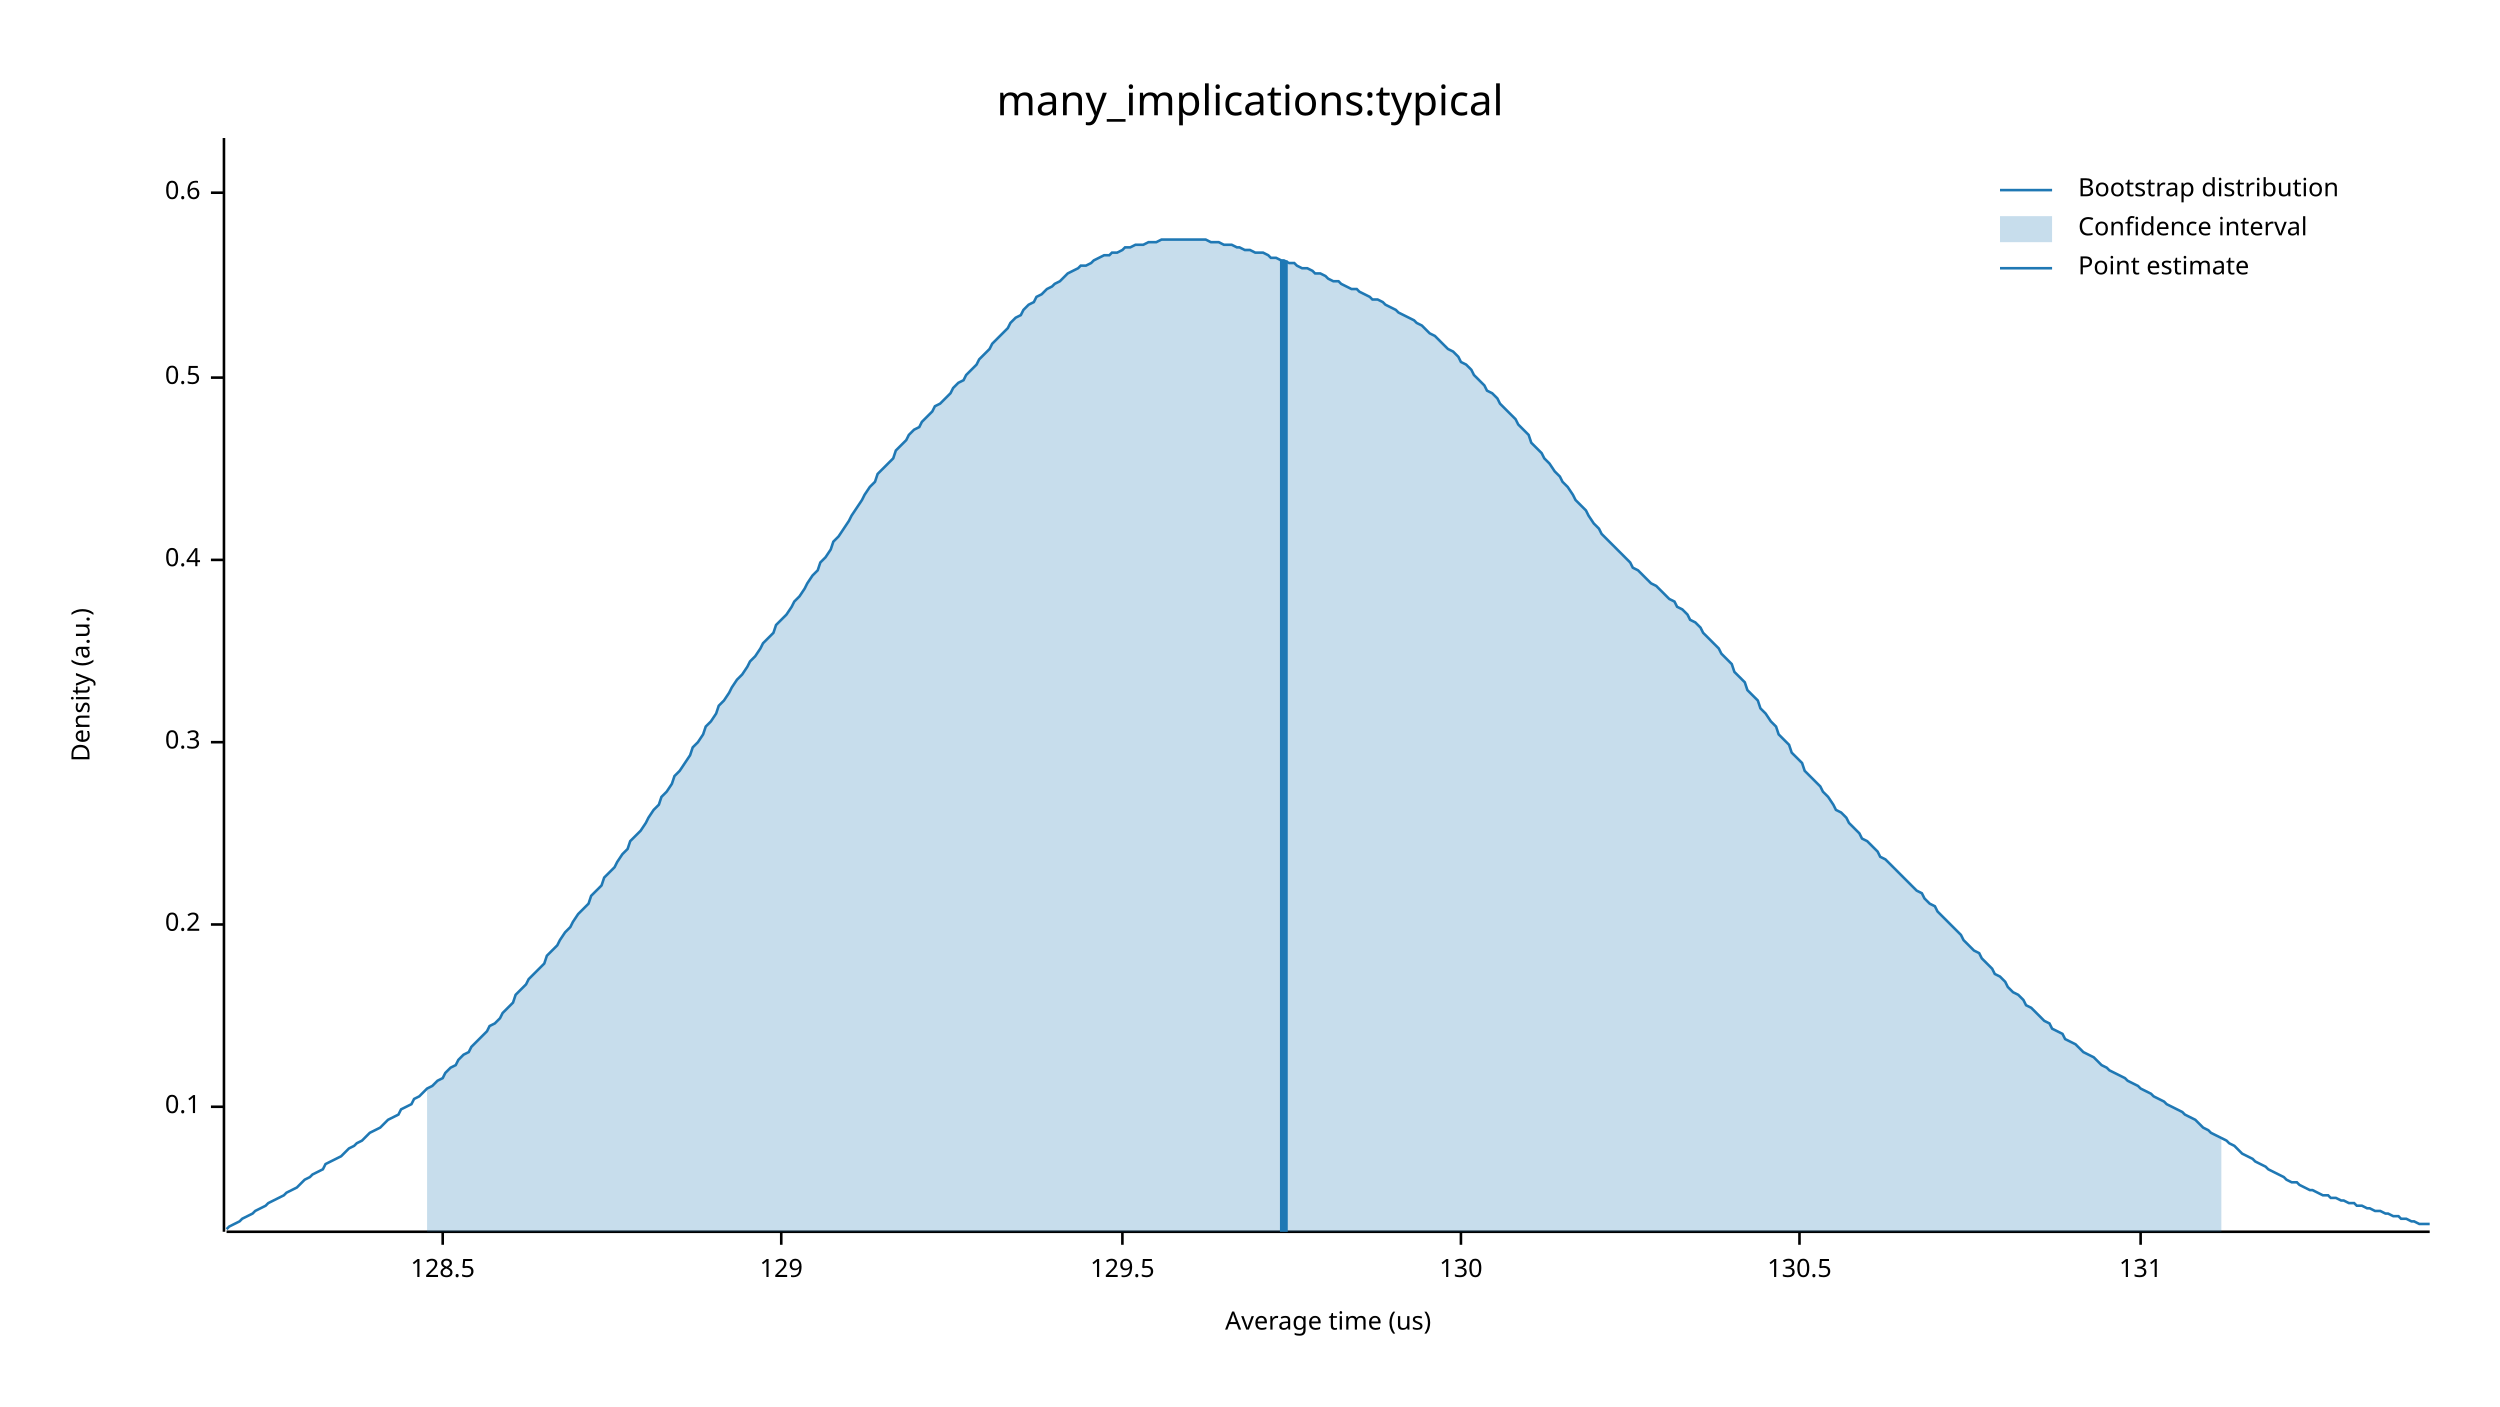
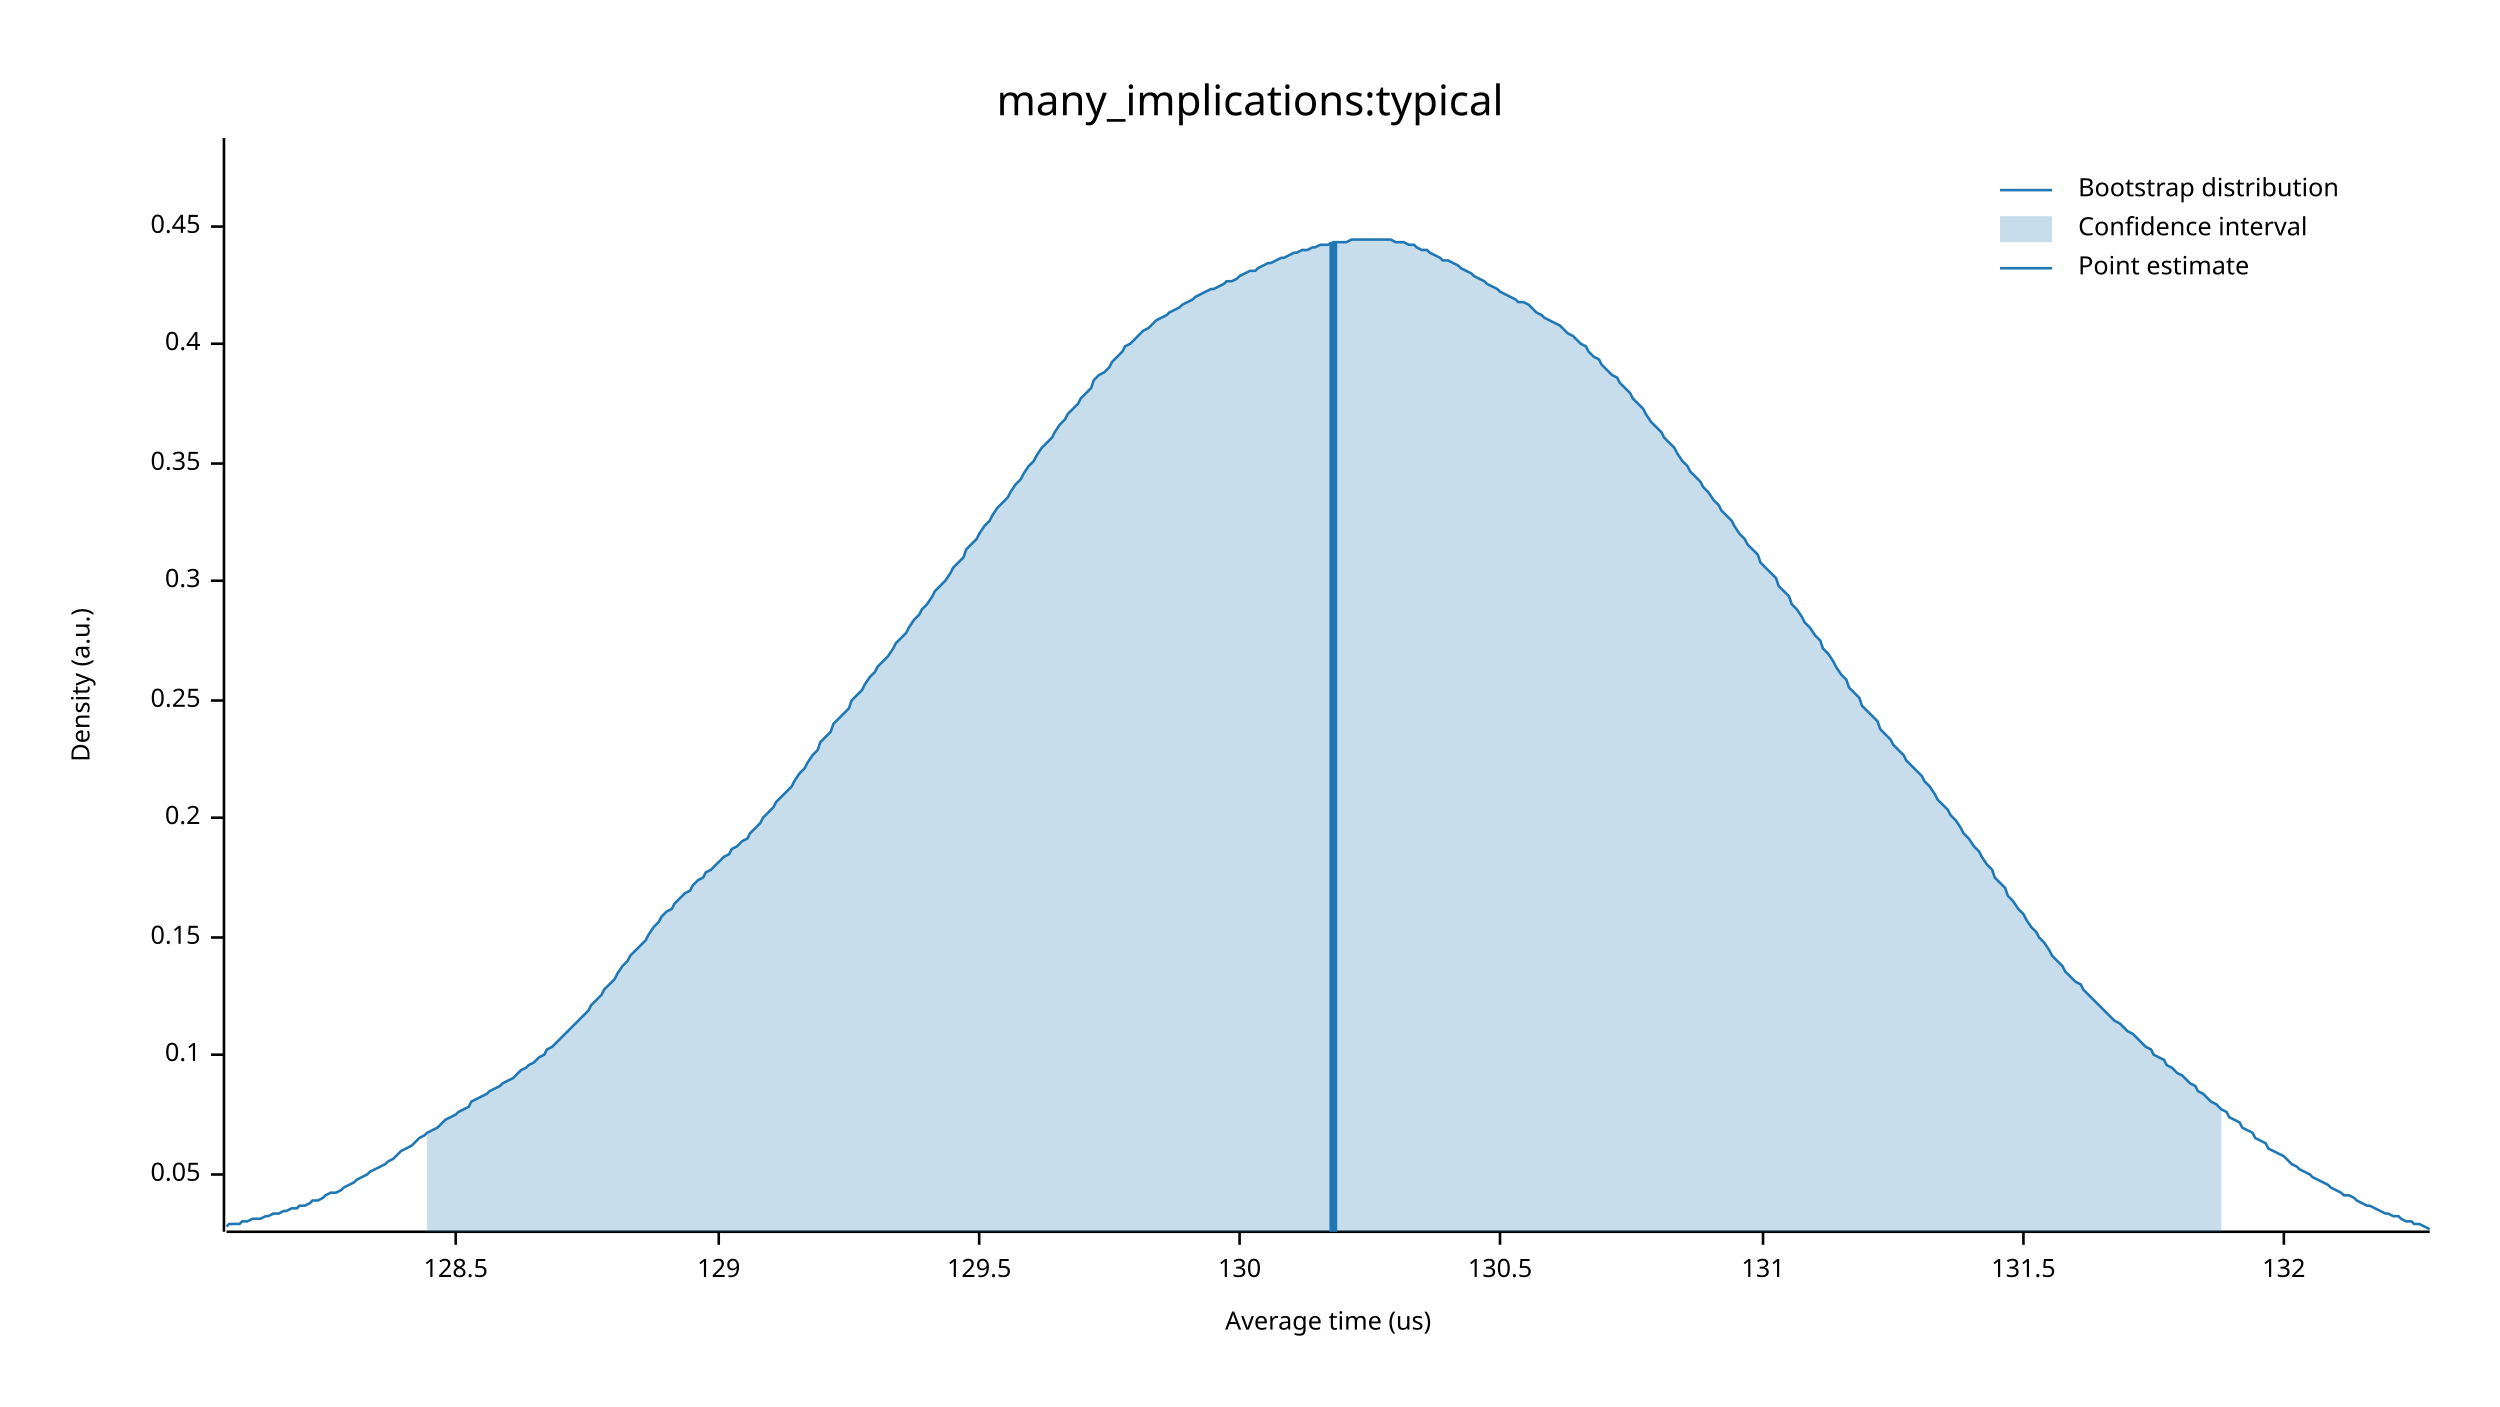
<svg xmlns="http://www.w3.org/2000/svg" width="960" height="540" viewBox="0 0 960 540">
  <text x="480" y="32" dy="0.76em" text-anchor="middle" font-family="sans-serif" font-size="16.129" opacity="1" fill="#000000">
many_implications:typical
</text>
  <text x="27" y="263" dy="0.76em" text-anchor="middle" font-family="sans-serif" font-size="9.677" opacity="1" fill="#000000" transform="rotate(270, 27, 263)">
Density (a.u.)
</text>
  <text x="510" y="513" dy="-0.5ex" text-anchor="middle" font-family="sans-serif" font-size="9.677" opacity="1" fill="#000000">
Average time (us)
</text>
  <polyline fill="none" opacity="1" stroke="#000000" stroke-width="1" points="86,53 86,473 " />
-   <text x="77" y="425" dy="0.5ex" text-anchor="end" font-family="sans-serif" font-size="9.677" opacity="1" fill="#000000">
+   <text x="77" y="451" dy="0.5ex" text-anchor="end" font-family="sans-serif" font-size="9.677" opacity="1" fill="#000000">
+ 0.05
+ </text>
+   <polyline fill="none" opacity="1" stroke="#000000" stroke-width="1" points="81,451 86,451 " />
+   <text x="77" y="405" dy="0.5ex" text-anchor="end" font-family="sans-serif" font-size="9.677" opacity="1" fill="#000000">
0.1
</text>
-   <polyline fill="none" opacity="1" stroke="#000000" stroke-width="1" points="81,425 86,425 " />
-   <text x="77" y="355" dy="0.5ex" text-anchor="end" font-family="sans-serif" font-size="9.677" opacity="1" fill="#000000">
+   <polyline fill="none" opacity="1" stroke="#000000" stroke-width="1" points="81,405 86,405 " />
+   <text x="77" y="360" dy="0.5ex" text-anchor="end" font-family="sans-serif" font-size="9.677" opacity="1" fill="#000000">
+ 0.15
+ </text>
+   <polyline fill="none" opacity="1" stroke="#000000" stroke-width="1" points="81,360 86,360 " />
+   <text x="77" y="314" dy="0.5ex" text-anchor="end" font-family="sans-serif" font-size="9.677" opacity="1" fill="#000000">
0.2
</text>
-   <polyline fill="none" opacity="1" stroke="#000000" stroke-width="1" points="81,355 86,355 " />
-   <text x="77" y="285" dy="0.5ex" text-anchor="end" font-family="sans-serif" font-size="9.677" opacity="1" fill="#000000">
+   <polyline fill="none" opacity="1" stroke="#000000" stroke-width="1" points="81,314 86,314 " />
+   <text x="77" y="269" dy="0.5ex" text-anchor="end" font-family="sans-serif" font-size="9.677" opacity="1" fill="#000000">
+ 0.25
+ </text>
+   <polyline fill="none" opacity="1" stroke="#000000" stroke-width="1" points="81,269 86,269 " />
+   <text x="77" y="223" dy="0.5ex" text-anchor="end" font-family="sans-serif" font-size="9.677" opacity="1" fill="#000000">
0.3
</text>
-   <polyline fill="none" opacity="1" stroke="#000000" stroke-width="1" points="81,285 86,285 " />
-   <text x="77" y="215" dy="0.5ex" text-anchor="end" font-family="sans-serif" font-size="9.677" opacity="1" fill="#000000">
+   <polyline fill="none" opacity="1" stroke="#000000" stroke-width="1" points="81,223 86,223 " />
+   <text x="77" y="178" dy="0.5ex" text-anchor="end" font-family="sans-serif" font-size="9.677" opacity="1" fill="#000000">
+ 0.35
+ </text>
+   <polyline fill="none" opacity="1" stroke="#000000" stroke-width="1" points="81,178 86,178 " />
+   <text x="77" y="132" dy="0.5ex" text-anchor="end" font-family="sans-serif" font-size="9.677" opacity="1" fill="#000000">
0.4
</text>
-   <polyline fill="none" opacity="1" stroke="#000000" stroke-width="1" points="81,215 86,215 " />
-   <text x="77" y="145" dy="0.5ex" text-anchor="end" font-family="sans-serif" font-size="9.677" opacity="1" fill="#000000">
- 0.5
+   <polyline fill="none" opacity="1" stroke="#000000" stroke-width="1" points="81,132 86,132 " />
+   <text x="77" y="87" dy="0.5ex" text-anchor="end" font-family="sans-serif" font-size="9.677" opacity="1" fill="#000000">
+ 0.45
</text>
-   <polyline fill="none" opacity="1" stroke="#000000" stroke-width="1" points="81,145 86,145 " />
-   <text x="77" y="74" dy="0.5ex" text-anchor="end" font-family="sans-serif" font-size="9.677" opacity="1" fill="#000000">
- 0.6
- </text>
-   <polyline fill="none" opacity="1" stroke="#000000" stroke-width="1" points="81,74 86,74 " />
+   <polyline fill="none" opacity="1" stroke="#000000" stroke-width="1" points="81,87 86,87 " />
  <polyline fill="none" opacity="1" stroke="#000000" stroke-width="1" points="87,473 933,473 " />
-   <text x="170" y="483" dy="0.76em" text-anchor="middle" font-family="sans-serif" font-size="9.677" opacity="1" fill="#000000">
+   <text x="175" y="483" dy="0.76em" text-anchor="middle" font-family="sans-serif" font-size="9.677" opacity="1" fill="#000000">
128.5
</text>
-   <polyline fill="none" opacity="1" stroke="#000000" stroke-width="1" points="170,473 170,478 " />
-   <text x="300" y="483" dy="0.76em" text-anchor="middle" font-family="sans-serif" font-size="9.677" opacity="1" fill="#000000">
+   <polyline fill="none" opacity="1" stroke="#000000" stroke-width="1" points="175,473 175,478 " />
+   <text x="276" y="483" dy="0.76em" text-anchor="middle" font-family="sans-serif" font-size="9.677" opacity="1" fill="#000000">
129
</text>
-   <polyline fill="none" opacity="1" stroke="#000000" stroke-width="1" points="300,473 300,478 " />
-   <text x="431" y="483" dy="0.76em" text-anchor="middle" font-family="sans-serif" font-size="9.677" opacity="1" fill="#000000">
+   <polyline fill="none" opacity="1" stroke="#000000" stroke-width="1" points="276,473 276,478 " />
+   <text x="376" y="483" dy="0.76em" text-anchor="middle" font-family="sans-serif" font-size="9.677" opacity="1" fill="#000000">
129.5
</text>
-   <polyline fill="none" opacity="1" stroke="#000000" stroke-width="1" points="431,473 431,478 " />
-   <text x="561" y="483" dy="0.76em" text-anchor="middle" font-family="sans-serif" font-size="9.677" opacity="1" fill="#000000">
+   <polyline fill="none" opacity="1" stroke="#000000" stroke-width="1" points="376,473 376,478 " />
+   <text x="476" y="483" dy="0.76em" text-anchor="middle" font-family="sans-serif" font-size="9.677" opacity="1" fill="#000000">
130
</text>
-   <polyline fill="none" opacity="1" stroke="#000000" stroke-width="1" points="561,473 561,478 " />
-   <text x="691" y="483" dy="0.76em" text-anchor="middle" font-family="sans-serif" font-size="9.677" opacity="1" fill="#000000">
+   <polyline fill="none" opacity="1" stroke="#000000" stroke-width="1" points="476,473 476,478 " />
+   <text x="576" y="483" dy="0.76em" text-anchor="middle" font-family="sans-serif" font-size="9.677" opacity="1" fill="#000000">
130.5
</text>
-   <polyline fill="none" opacity="1" stroke="#000000" stroke-width="1" points="691,473 691,478 " />
-   <text x="822" y="483" dy="0.76em" text-anchor="middle" font-family="sans-serif" font-size="9.677" opacity="1" fill="#000000">
+   <polyline fill="none" opacity="1" stroke="#000000" stroke-width="1" points="576,473 576,478 " />
+   <text x="677" y="483" dy="0.76em" text-anchor="middle" font-family="sans-serif" font-size="9.677" opacity="1" fill="#000000">
131
</text>
-   <polyline fill="none" opacity="1" stroke="#000000" stroke-width="1" points="822,473 822,478 " />
-   <polyline fill="none" opacity="1" stroke="#1F78B4" stroke-width="1" points="87,472 88,471 90,470 92,469 93,468 95,467 97,466 98,465 100,464 102,463 103,462 105,461 107,460 109,459 110,458 112,457 114,456 115,455 117,453 119,452 120,451 122,450 124,449 125,447 127,446 129,445 131,444 132,443 134,441 136,440 137,439 139,438 141,436 142,435 144,434 146,433 148,431 149,430 151,429 153,428 154,426 156,425 158,424 159,422 161,421 163,419 164,418 166,417 168,415 170,414 171,412 173,410 175,409 176,407 178,405 180,404 181,402 183,400 185,398 187,396 188,394 190,393 192,391 193,389 195,387 197,385 198,382 200,380 202,378 203,376 205,374 207,372 209,370 210,367 212,365 214,363 215,361 217,358 219,356 220,354 222,351 224,349 226,347 227,344 229,342 231,340 232,337 234,335 236,333 237,331 239,328 241,326 242,323 244,321 246,319 248,316 249,314 251,311 253,309 254,306 256,304 258,301 259,298 261,296 263,293 265,290 266,287 268,285 270,282 271,279 273,277 275,274 276,271 278,269 280,266 281,264 283,261 285,259 287,256 288,254 290,252 292,249 293,247 295,245 297,243 298,240 300,238 302,236 304,233 305,231 307,229 309,226 310,224 312,221 314,219 315,216 317,214 319,211 320,208 322,206 324,203 326,200 327,198 329,195 331,192 332,190 334,187 336,185 337,182 339,180 341,178 343,176 344,173 346,171 348,169 349,167 351,165 353,164 354,162 356,160 358,158 359,156 361,155 363,153 365,151 366,149 368,147 370,146 371,144 373,142 375,140 376,138 378,136 380,134 381,132 383,130 385,128 387,126 388,124 390,122 392,121 393,119 395,117 397,116 398,114 400,113 402,111 404,110 405,109 407,108 409,106 410,105 412,104 414,103 415,102 417,102 419,101 420,100 422,99 424,98 426,98 427,97 429,97 431,96 432,95 434,95 436,94 437,94 439,94 441,93 443,93 444,93 446,92 448,92 449,92 451,92 453,92 454,92 456,92 458,92 459,92 461,92 463,92 465,93 466,93 468,93 470,94 471,94 473,94 475,95 476,95 478,96 480,96 482,97 483,97 485,97 487,98 488,99 490,99 492,100 493,100 495,101 497,101 498,102 500,103 502,103 504,104 505,105 507,105 509,106 510,107 512,108 514,108 515,109 517,110 519,111 521,111 522,112 524,113 526,114 527,115 529,115 531,116 532,117 534,118 536,119 537,120 539,121 541,122 543,123 544,124 546,125 548,127 549,128 551,129 553,131 554,132 556,134 558,135 560,137 561,139 563,140 565,142 566,144 568,146 570,148 571,150 573,151 575,153 576,155 578,157 580,159 582,161 583,163 585,165 587,167 588,170 590,172 592,174 593,176 595,178 597,181 599,183 600,185 602,187 604,190 605,192 607,194 609,196 610,198 612,201 614,203 615,205 617,207 619,209 621,211 622,212 624,214 626,216 627,218 629,219 631,221 632,222 634,224 636,225 638,227 639,228 641,230 643,231 644,233 646,234 648,236 649,238 651,239 653,241 654,243 656,245 658,247 660,249 661,251 663,253 665,255 666,258 668,260 670,262 671,265 673,267 675,269 676,272 678,274 680,277 682,279 683,282 685,284 687,286 688,289 690,291 692,293 693,296 695,298 697,300 699,302 700,304 702,306 704,309 705,311 707,312 709,314 710,316 712,318 714,320 715,322 717,323 719,325 721,327 722,329 724,330 726,332 727,333 729,335 731,337 732,338 734,340 736,342 738,343 739,345 741,347 743,348 744,350 746,352 748,354 749,355 751,357 753,359 754,361 756,363 758,365 760,366 761,368 763,370 765,372 766,374 768,375 770,377 771,379 773,381 775,382 777,384 778,386 780,387 782,389 783,390 785,392 787,393 788,395 790,396 792,397 793,399 795,400 797,401 799,403 800,404 802,405 804,406 805,407 807,409 809,410 810,411 812,412 814,413 816,414 817,415 819,416 821,417 822,418 824,419 826,420 827,421 829,422 831,423 832,424 834,425 836,426 838,427 839,428 841,429 843,430 844,431 846,433 848,434 849,435 851,436 853,437 855,438 856,439 858,440 860,442 861,443 863,444 865,445 866,446 868,447 870,448 871,449 873,450 875,451 877,452 878,453 880,454 882,454 883,455 885,456 887,457 888,457 890,458 892,459 894,459 895,460 897,460 899,461 900,461 902,462 904,462 905,463 907,463 909,464 910,464 912,465 914,465 916,466 917,466 919,467 921,467 922,468 924,468 926,469 927,469 929,470 931,470 933,470 " />
-   <polygon opacity="0.25" fill="#1F78B4" points="164,418 166,417 168,415 170,414 171,412 173,410 175,409 176,407 178,405 180,404 181,402 183,400 185,398 187,396 188,394 190,393 192,391 193,389 195,387 197,385 198,382 200,380 202,378 203,376 205,374 207,372 209,370 210,367 212,365 214,363 215,361 217,358 219,356 220,354 222,351 224,349 226,347 227,344 229,342 231,340 232,337 234,335 236,333 237,331 239,328 241,326 242,323 244,321 246,319 248,316 249,314 251,311 253,309 254,306 256,304 258,301 259,298 261,296 263,293 265,290 266,287 268,285 270,282 271,279 273,277 275,274 276,271 278,269 280,266 281,264 283,261 285,259 287,256 288,254 290,252 292,249 293,247 295,245 297,243 298,240 300,238 302,236 304,233 305,231 307,229 309,226 310,224 312,221 314,219 315,216 317,214 319,211 320,208 322,206 324,203 326,200 327,198 329,195 331,192 332,190 334,187 336,185 337,182 339,180 341,178 343,176 344,173 346,171 348,169 349,167 351,165 353,164 354,162 356,160 358,158 359,156 361,155 363,153 365,151 366,149 368,147 370,146 371,144 373,142 375,140 376,138 378,136 380,134 381,132 383,130 385,128 387,126 388,124 390,122 392,121 393,119 395,117 397,116 398,114 400,113 402,111 404,110 405,109 407,108 409,106 410,105 412,104 414,103 415,102 417,102 419,101 420,100 422,99 424,98 426,98 427,97 429,97 431,96 432,95 434,95 436,94 437,94 439,94 441,93 443,93 444,93 446,92 448,92 449,92 451,92 453,92 454,92 456,92 458,92 459,92 461,92 463,92 465,93 466,93 468,93 470,94 471,94 473,94 475,95 476,95 478,96 480,96 482,97 483,97 485,97 487,98 488,99 490,99 492,100 493,100 495,101 497,101 498,102 500,103 502,103 504,104 505,105 507,105 509,106 510,107 512,108 514,108 515,109 517,110 519,111 521,111 522,112 524,113 526,114 527,115 529,115 531,116 532,117 534,118 536,119 537,120 539,121 541,122 543,123 544,124 546,125 548,127 549,128 551,129 553,131 554,132 556,134 558,135 560,137 561,139 563,140 565,142 566,144 568,146 570,148 571,150 573,151 575,153 576,155 578,157 580,159 582,161 583,163 585,165 587,167 588,170 590,172 592,174 593,176 595,178 597,181 599,183 600,185 602,187 604,190 605,192 607,194 609,196 610,198 612,201 614,203 615,205 617,207 619,209 621,211 622,212 624,214 626,216 627,218 629,219 631,221 632,222 634,224 636,225 638,227 639,228 641,230 643,231 644,233 646,234 648,236 649,238 651,239 653,241 654,243 656,245 658,247 660,249 661,251 663,253 665,255 666,258 668,260 670,262 671,265 673,267 675,269 676,272 678,274 680,277 682,279 683,282 685,284 687,286 688,289 690,291 692,293 693,296 695,298 697,300 699,302 700,304 702,306 704,309 705,311 707,312 709,314 710,316 712,318 714,320 715,322 717,323 719,325 721,327 722,329 724,330 726,332 727,333 729,335 731,337 732,338 734,340 736,342 738,343 739,345 741,347 743,348 744,350 746,352 748,354 749,355 751,357 753,359 754,361 756,363 758,365 760,366 761,368 763,370 765,372 766,374 768,375 770,377 771,379 773,381 775,382 777,384 778,386 780,387 782,389 783,390 785,392 787,393 788,395 790,396 792,397 793,399 795,400 797,401 799,403 800,404 802,405 804,406 805,407 807,409 809,410 810,411 812,412 814,413 816,414 817,415 819,416 821,417 822,418 824,419 826,420 827,421 829,422 831,423 832,424 834,425 836,426 838,427 839,428 841,429 843,430 844,431 846,433 848,434 849,435 851,436 853,437 853,473 164,473 " />
-   <polyline fill="none" opacity="1" stroke="#1F78B4" stroke-width="3" points="493,473 493,100 " />
+   <polyline fill="none" opacity="1" stroke="#000000" stroke-width="1" points="677,473 677,478 " />
+   <text x="777" y="483" dy="0.76em" text-anchor="middle" font-family="sans-serif" font-size="9.677" opacity="1" fill="#000000">
+ 131.5
+ </text>
+   <polyline fill="none" opacity="1" stroke="#000000" stroke-width="1" points="777,473 777,478 " />
+   <text x="877" y="483" dy="0.76em" text-anchor="middle" font-family="sans-serif" font-size="9.677" opacity="1" fill="#000000">
+ 132
+ </text>
+   <polyline fill="none" opacity="1" stroke="#000000" stroke-width="1" points="877,473 877,478 " />
+   <polyline fill="none" opacity="1" stroke="#1F78B4" stroke-width="1" points="87,471 88,470 90,470 92,470 93,469 95,469 97,468 98,468 100,468 102,467 103,467 105,466 107,466 109,465 110,465 112,464 114,464 115,463 117,463 119,462 120,461 122,461 124,460 125,459 127,458 129,458 131,457 132,456 134,455 136,454 137,453 139,452 141,451 142,450 144,449 146,448 148,447 149,446 151,445 153,443 154,442 156,441 158,440 159,439 161,437 163,436 164,435 166,434 168,433 170,431 171,430 173,429 175,428 176,427 178,426 180,425 181,423 183,422 185,421 187,420 188,419 190,418 192,417 193,416 195,415 197,414 198,413 200,411 202,410 203,409 205,408 207,406 209,405 210,403 212,402 214,400 215,399 217,397 219,395 220,394 222,392 224,390 226,388 227,386 229,384 231,382 232,380 234,378 236,376 237,374 239,371 241,369 242,367 244,365 246,363 248,361 249,359 251,356 253,354 254,352 256,350 258,349 259,347 261,345 263,343 265,342 266,340 268,338 270,337 271,335 273,334 275,332 276,331 278,329 280,328 281,326 283,325 285,323 287,322 288,320 290,318 292,316 293,314 295,312 297,310 298,308 300,306 302,304 304,302 305,300 307,297 309,295 310,293 312,290 314,288 315,285 317,283 319,281 320,278 322,276 324,274 326,272 327,269 329,267 331,265 332,263 334,260 336,258 337,256 339,254 341,252 343,249 344,247 346,245 348,243 349,241 351,238 353,236 354,234 356,232 358,229 359,227 361,225 363,223 365,220 366,218 368,216 370,214 371,211 373,209 375,207 376,205 378,202 380,200 381,198 383,195 385,193 387,191 388,189 390,186 392,184 393,182 395,179 397,177 398,175 400,172 402,170 404,168 405,166 407,163 409,161 410,159 412,157 414,155 415,153 417,151 419,149 420,146 422,144 424,143 426,141 427,139 429,137 431,135 432,133 434,132 436,130 437,129 439,127 441,126 443,124 444,123 446,122 448,121 449,120 451,119 453,118 454,117 456,116 458,115 459,114 461,113 463,112 465,111 466,111 468,110 470,109 471,108 473,108 475,107 476,106 478,105 480,104 482,104 483,103 485,102 487,101 488,101 490,100 492,99 493,99 495,98 497,97 498,97 500,96 502,96 504,95 505,95 507,94 509,94 510,94 512,93 514,93 515,93 517,93 519,92 521,92 522,92 524,92 526,92 527,92 529,92 531,92 532,92 534,92 536,93 537,93 539,93 541,94 543,94 544,95 546,96 548,96 549,97 551,98 553,99 554,100 556,100 558,101 560,102 561,103 563,104 565,105 566,106 568,107 570,108 571,109 573,110 575,111 576,112 578,113 580,114 582,115 583,116 585,116 587,117 588,118 590,120 592,121 593,122 595,123 597,124 599,125 600,126 602,128 604,129 605,130 607,132 609,133 610,135 612,137 614,138 615,140 617,142 619,144 621,145 622,147 624,149 626,151 627,153 629,155 631,157 632,159 634,162 636,164 638,166 639,168 641,170 643,172 644,174 646,177 648,179 649,181 651,183 653,185 654,187 656,189 658,192 660,194 661,196 663,198 665,200 666,202 668,205 670,207 671,209 673,211 675,213 676,216 678,218 680,220 682,222 683,225 685,227 687,229 688,232 690,234 692,237 693,239 695,241 697,244 699,246 700,249 702,251 704,254 705,256 707,259 709,261 710,264 712,266 714,268 715,271 717,273 719,275 721,277 722,280 724,282 726,284 727,286 729,288 731,290 732,292 734,294 736,296 738,298 739,300 741,302 743,305 744,307 746,309 748,311 749,313 751,315 753,318 754,320 756,322 758,325 760,327 761,329 763,332 765,334 766,337 768,339 770,341 771,344 773,346 775,349 777,351 778,353 780,356 782,358 783,360 785,362 787,365 788,367 790,369 792,371 793,373 795,375 797,377 799,378 800,380 802,382 804,384 805,385 807,387 809,389 810,390 812,392 814,393 816,395 817,396 819,397 821,399 822,400 824,402 826,403 827,405 829,406 831,407 832,409 834,410 836,412 838,413 839,414 841,416 843,417 844,419 846,420 848,422 849,423 851,424 853,426 855,427 856,429 858,430 860,431 861,433 863,434 865,435 866,437 868,438 870,439 871,441 873,442 875,443 877,444 878,445 880,447 882,448 883,449 885,450 887,451 888,452 890,453 892,454 894,455 895,456 897,457 899,458 900,459 902,459 904,460 905,461 907,462 909,463 910,463 912,464 914,465 916,466 917,466 919,467 921,467 922,468 924,469 926,469 927,470 929,470 931,471 933,472 " />
+   <polygon opacity="0.25" fill="#1F78B4" points="164,435 166,434 168,433 170,431 171,430 173,429 175,428 176,427 178,426 180,425 181,423 183,422 185,421 187,420 188,419 190,418 192,417 193,416 195,415 197,414 198,413 200,411 202,410 203,409 205,408 207,406 209,405 210,403 212,402 214,400 215,399 217,397 219,395 220,394 222,392 224,390 226,388 227,386 229,384 231,382 232,380 234,378 236,376 237,374 239,371 241,369 242,367 244,365 246,363 248,361 249,359 251,356 253,354 254,352 256,350 258,349 259,347 261,345 263,343 265,342 266,340 268,338 270,337 271,335 273,334 275,332 276,331 278,329 280,328 281,326 283,325 285,323 287,322 288,320 290,318 292,316 293,314 295,312 297,310 298,308 300,306 302,304 304,302 305,300 307,297 309,295 310,293 312,290 314,288 315,285 317,283 319,281 320,278 322,276 324,274 326,272 327,269 329,267 331,265 332,263 334,260 336,258 337,256 339,254 341,252 343,249 344,247 346,245 348,243 349,241 351,238 353,236 354,234 356,232 358,229 359,227 361,225 363,223 365,220 366,218 368,216 370,214 371,211 373,209 375,207 376,205 378,202 380,200 381,198 383,195 385,193 387,191 388,189 390,186 392,184 393,182 395,179 397,177 398,175 400,172 402,170 404,168 405,166 407,163 409,161 410,159 412,157 414,155 415,153 417,151 419,149 420,146 422,144 424,143 426,141 427,139 429,137 431,135 432,133 434,132 436,130 437,129 439,127 441,126 443,124 444,123 446,122 448,121 449,120 451,119 453,118 454,117 456,116 458,115 459,114 461,113 463,112 465,111 466,111 468,110 470,109 471,108 473,108 475,107 476,106 478,105 480,104 482,104 483,103 485,102 487,101 488,101 490,100 492,99 493,99 495,98 497,97 498,97 500,96 502,96 504,95 505,95 507,94 509,94 510,94 512,93 514,93 515,93 517,93 519,92 521,92 522,92 524,92 526,92 527,92 529,92 531,92 532,92 534,92 536,93 537,93 539,93 541,94 543,94 544,95 546,96 548,96 549,97 551,98 553,99 554,100 556,100 558,101 560,102 561,103 563,104 565,105 566,106 568,107 570,108 571,109 573,110 575,111 576,112 578,113 580,114 582,115 583,116 585,116 587,117 588,118 590,120 592,121 593,122 595,123 597,124 599,125 600,126 602,128 604,129 605,130 607,132 609,133 610,135 612,137 614,138 615,140 617,142 619,144 621,145 622,147 624,149 626,151 627,153 629,155 631,157 632,159 634,162 636,164 638,166 639,168 641,170 643,172 644,174 646,177 648,179 649,181 651,183 653,185 654,187 656,189 658,192 660,194 661,196 663,198 665,200 666,202 668,205 670,207 671,209 673,211 675,213 676,216 678,218 680,220 682,222 683,225 685,227 687,229 688,232 690,234 692,237 693,239 695,241 697,244 699,246 700,249 702,251 704,254 705,256 707,259 709,261 710,264 712,266 714,268 715,271 717,273 719,275 721,277 722,280 724,282 726,284 727,286 729,288 731,290 732,292 734,294 736,296 738,298 739,300 741,302 743,305 744,307 746,309 748,311 749,313 751,315 753,318 754,320 756,322 758,325 760,327 761,329 763,332 765,334 766,337 768,339 770,341 771,344 773,346 775,349 777,351 778,353 780,356 782,358 783,360 785,362 787,365 788,367 790,369 792,371 793,373 795,375 797,377 799,378 800,380 802,382 804,384 805,385 807,387 809,389 810,390 812,392 814,393 816,395 817,396 819,397 821,399 822,400 824,402 826,403 827,405 829,406 831,407 832,409 834,410 836,412 838,413 839,414 841,416 843,417 844,419 846,420 848,422 849,423 851,424 853,426 853,473 164,473 " />
+   <polyline fill="none" opacity="1" stroke="#1F78B4" stroke-width="3" points="512,473 512,93 " />
  <text x="798" y="68" dy="0.76em" text-anchor="start" font-family="sans-serif" font-size="9.677" opacity="1" fill="#000000">
Bootstrap distribution
</text>
  <text x="798" y="83" dy="0.76em" text-anchor="start" font-family="sans-serif" font-size="9.677" opacity="1" fill="#000000">
Confidence interval
</text>
  <text x="798" y="98" dy="0.76em" text-anchor="start" font-family="sans-serif" font-size="9.677" opacity="1" fill="#000000">
Point estimate
</text>
  <polyline fill="none" opacity="1" stroke="#1F78B4" stroke-width="1" points="768,73 788,73 " />
  <rect x="768" y="83" width="20" height="10" opacity="0.25" fill="#1F78B4" stroke="none" />
  <polyline fill="none" opacity="1" stroke="#1F78B4" stroke-width="1" points="768,103 788,103 " />
</svg>
